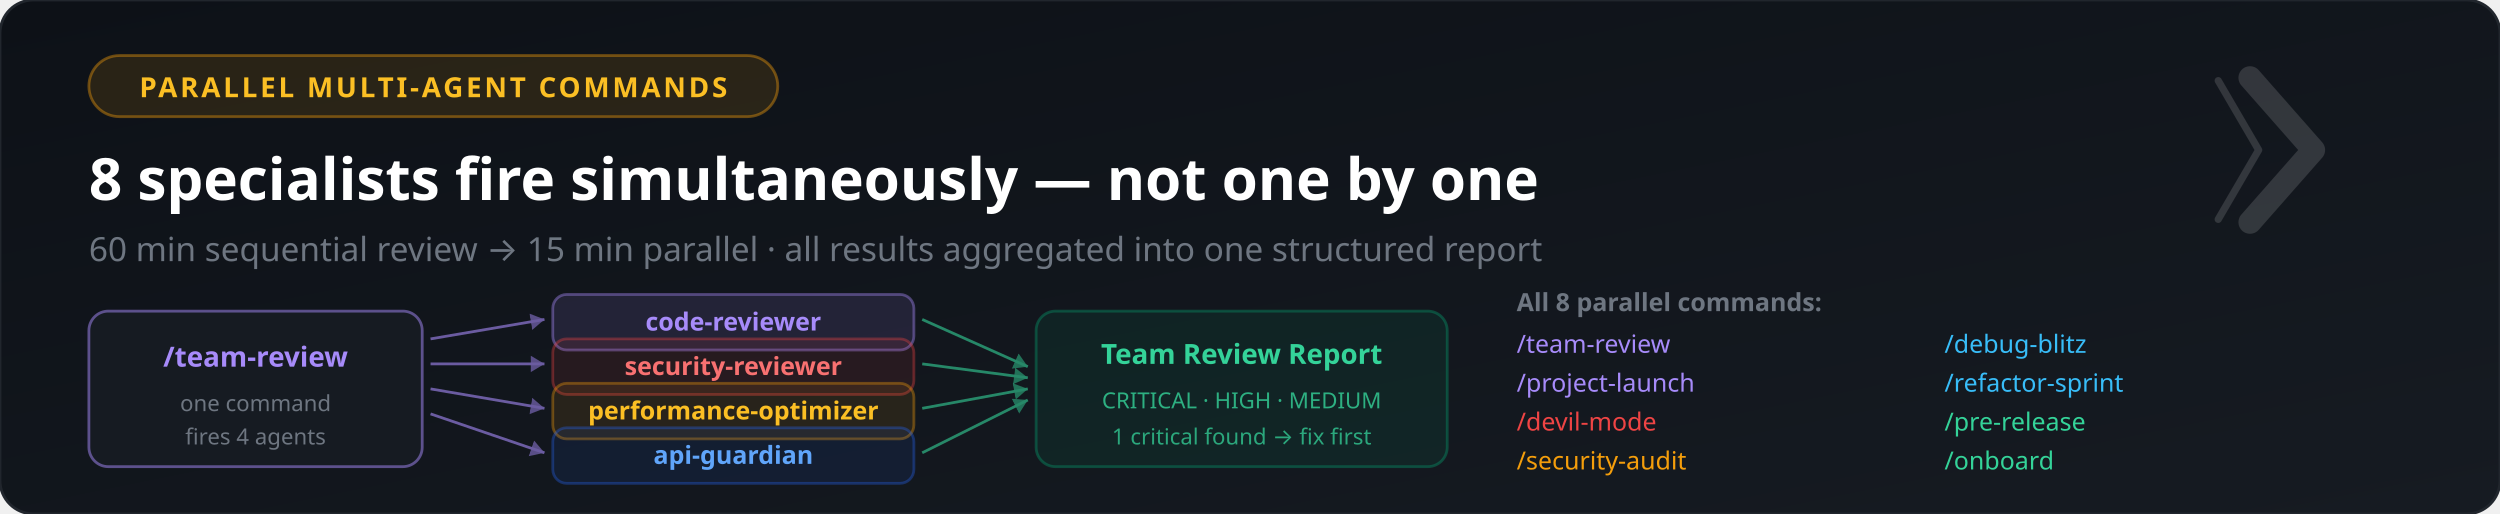
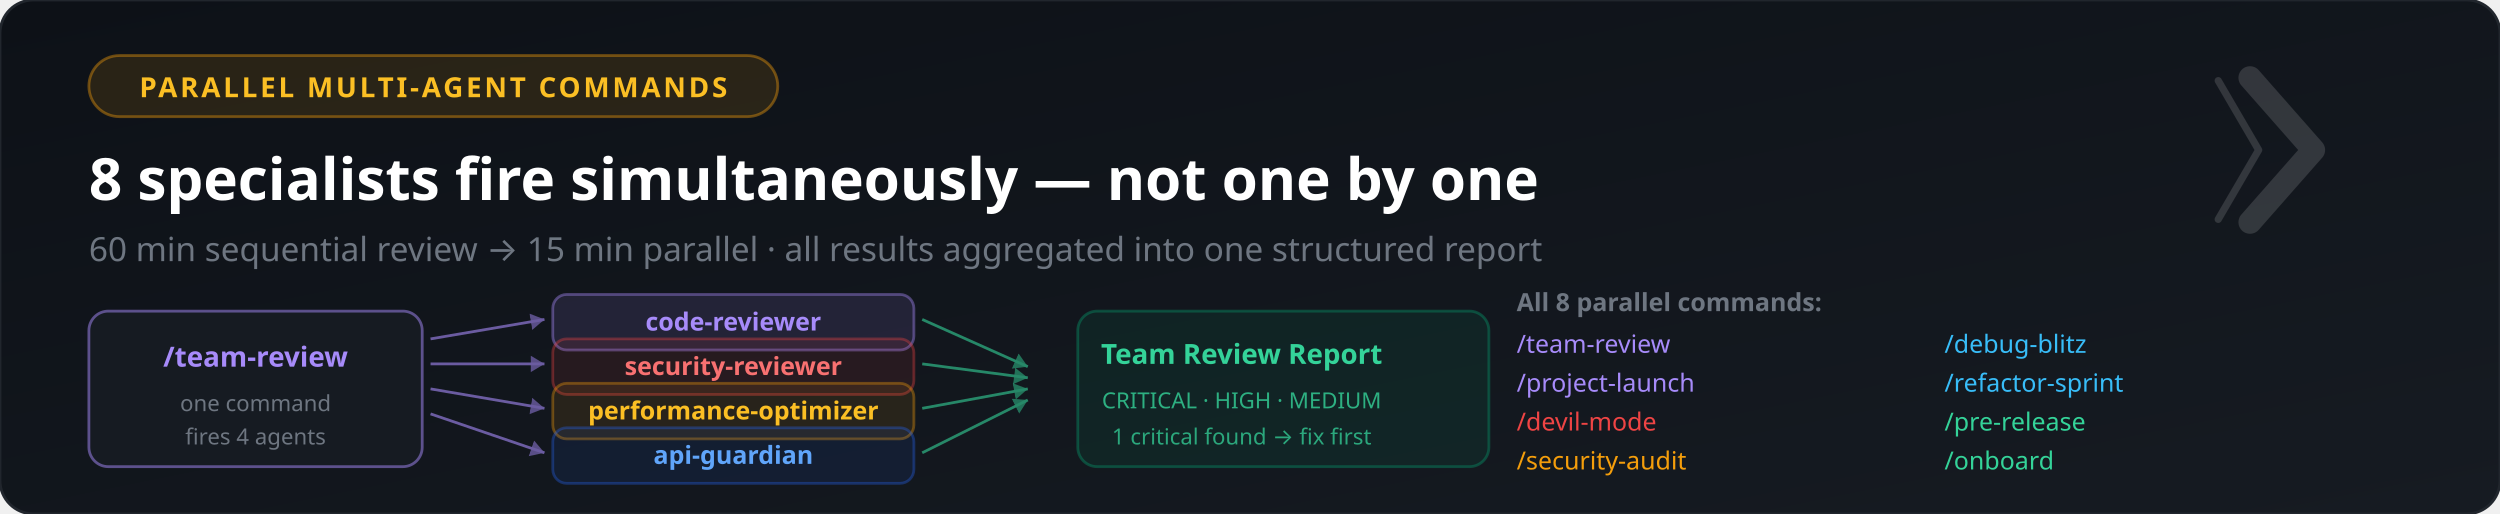
<svg xmlns="http://www.w3.org/2000/svg" viewBox="0 0 900 185" font-family="'Segoe UI', system-ui, -apple-system, sans-serif">
  <defs>
    <linearGradient id="bg" x1="0%" y1="0%" x2="100%" y2="100%">
      <stop offset="0%" style="stop-color:#0d1117" />
      <stop offset="100%" style="stop-color:#161b22" />
    </linearGradient>
    <marker id="arr" markerWidth="7" markerHeight="7" refX="5" refY="3" orient="auto">
      <path d="M0,0 L5,3 L0,6 Z" fill="#a78bfa" opacity="0.8" />
    </marker>
    <marker id="arrg" markerWidth="7" markerHeight="7" refX="5" refY="3" orient="auto">
      <path d="M0,0 L5,3 L0,6 Z" fill="#34d399" opacity="0.8" />
    </marker>
  </defs>
  <rect width="900" height="185" fill="url(#bg)" rx="12" />
  <rect width="900" height="185" fill="none" stroke="#21262d" stroke-width="1" rx="12" />
  <rect x="32" y="20" width="248" height="22" rx="11" fill="#f59e0b" fill-opacity="0.12" stroke="#f59e0b" stroke-opacity="0.4" stroke-width="1" />
  <text x="156" y="35" font-size="10" fill="#fbbf24" text-anchor="middle" font-weight="700" letter-spacing="1">PARALLEL MULTI-AGENT COMMANDS</text>
  <text x="32" y="72" font-size="21" font-weight="800" fill="#ffffff">8 specialists fire simultaneously — not one by one</text>
  <text x="32" y="94" font-size="12" fill="#6e7681">60 min sequential review → 15 min parallel  ·  all results aggregated into one structured report</text>
  <rect x="32" y="112" width="120" height="56" rx="7" fill="#161b22" stroke="#a78bfa" stroke-opacity="0.5" stroke-width="1" />
  <text x="92" y="132" font-size="10" fill="#a78bfa" text-anchor="middle" font-weight="700">/team-review</text>
  <text x="92" y="148" font-size="8" fill="#6e7681" text-anchor="middle">one command</text>
  <text x="92" y="160" font-size="8" fill="#6e7681" text-anchor="middle">fires 4 agents</text>
  <line x1="155" y1="122" x2="196" y2="115" stroke="#a78bfa" stroke-width="1" marker-end="url(#arr)" opacity="0.6" />
  <line x1="155" y1="131" x2="196" y2="131" stroke="#a78bfa" stroke-width="1" marker-end="url(#arr)" opacity="0.6" />
  <line x1="155" y1="140" x2="196" y2="147" stroke="#a78bfa" stroke-width="1" marker-end="url(#arr)" opacity="0.6" />
  <line x1="155" y1="149" x2="196" y2="163" stroke="#a78bfa" stroke-width="1" marker-end="url(#arr)" opacity="0.6" />
  <rect x="199" y="106" width="130" height="20" rx="5" fill="#a78bfa" fill-opacity="0.12" stroke="#a78bfa" stroke-opacity="0.4" stroke-width="1" />
  <text x="264" y="119" font-size="9" fill="#a78bfa" text-anchor="middle" font-weight="600">code-reviewer</text>
  <rect x="199" y="122" width="130" height="20" rx="5" fill="#ef4444" fill-opacity="0.1" stroke="#ef4444" stroke-opacity="0.35" stroke-width="1" />
  <text x="264" y="135" font-size="9" fill="#f87171" text-anchor="middle" font-weight="600">security-reviewer</text>
  <rect x="199" y="138" width="130" height="20" rx="5" fill="#f59e0b" fill-opacity="0.1" stroke="#f59e0b" stroke-opacity="0.35" stroke-width="1" />
  <text x="264" y="151" font-size="9" fill="#fbbf24" text-anchor="middle" font-weight="600">performance-optimizer</text>
  <rect x="199" y="154" width="130" height="20" rx="5" fill="#2563eb" fill-opacity="0.1" stroke="#2563eb" stroke-opacity="0.35" stroke-width="1" />
  <text x="264" y="167" font-size="9" fill="#60a5fa" text-anchor="middle" font-weight="600">api-guardian</text>
  <line x1="332" y1="115" x2="370" y2="132" stroke="#34d399" stroke-width="1" marker-end="url(#arrg)" opacity="0.6" />
  <line x1="332" y1="131" x2="370" y2="136" stroke="#34d399" stroke-width="1" marker-end="url(#arrg)" opacity="0.6" />
  <line x1="332" y1="147" x2="370" y2="140" stroke="#34d399" stroke-width="1" marker-end="url(#arrg)" opacity="0.6" />
  <line x1="332" y1="163" x2="370" y2="144" stroke="#34d399" stroke-width="1" marker-end="url(#arrg)" opacity="0.6" />
-   <rect x="373" y="112" width="148" height="56" rx="7" fill="#059669" fill-opacity="0.1" stroke="#059669" stroke-opacity="0.4" stroke-width="1" />
+   <rect x="388" y="112" width="148" height="56" rx="7" fill="#059669" fill-opacity="0.1" stroke="#059669" stroke-opacity="0.4" stroke-width="1" />
  <text x="447" y="131" font-size="10" fill="#34d399" text-anchor="middle" font-weight="700">Team Review Report</text>
  <text x="447" y="147" font-size="8" fill="#34d399" text-anchor="middle" opacity="0.8">CRITICAL · HIGH · MEDIUM</text>
  <text x="447" y="160" font-size="8" fill="#34d399" text-anchor="middle" opacity="0.75">1 critical found → fix first</text>
  <text x="546" y="112" font-size="9" fill="#6e7681" font-weight="600">All 8 parallel commands:</text>
  <text x="546" y="127" font-size="9" fill="#a78bfa">/team-review</text>
  <text x="546" y="141" font-size="9" fill="#a78bfa">/project-launch</text>
  <text x="546" y="155" font-size="9" fill="#ef4444">/devil-mode</text>
  <text x="546" y="169" font-size="9" fill="#f59e0b">/security-audit</text>
  <text x="700" y="127" font-size="9" fill="#38bdf8">/debug-blitz</text>
  <text x="700" y="141" font-size="9" fill="#38bdf8">/refactor-sprint</text>
  <text x="700" y="155" font-size="9" fill="#34d399">/pre-release</text>
  <text x="700" y="169" font-size="9" fill="#34d399">/onboard</text>
  <g transform="translate(810, 28) scale(0.26)" opacity="0.14">
    <polyline points="-44,4 12,100 -44,196" stroke="#ffffff" stroke-width="10" stroke-linecap="round" stroke-linejoin="round" fill="none" />
    <polyline points="0,0 88,100 0,200" stroke="#ffffff" stroke-width="32" stroke-linecap="round" stroke-linejoin="round" fill="none" />
  </g>
</svg>
